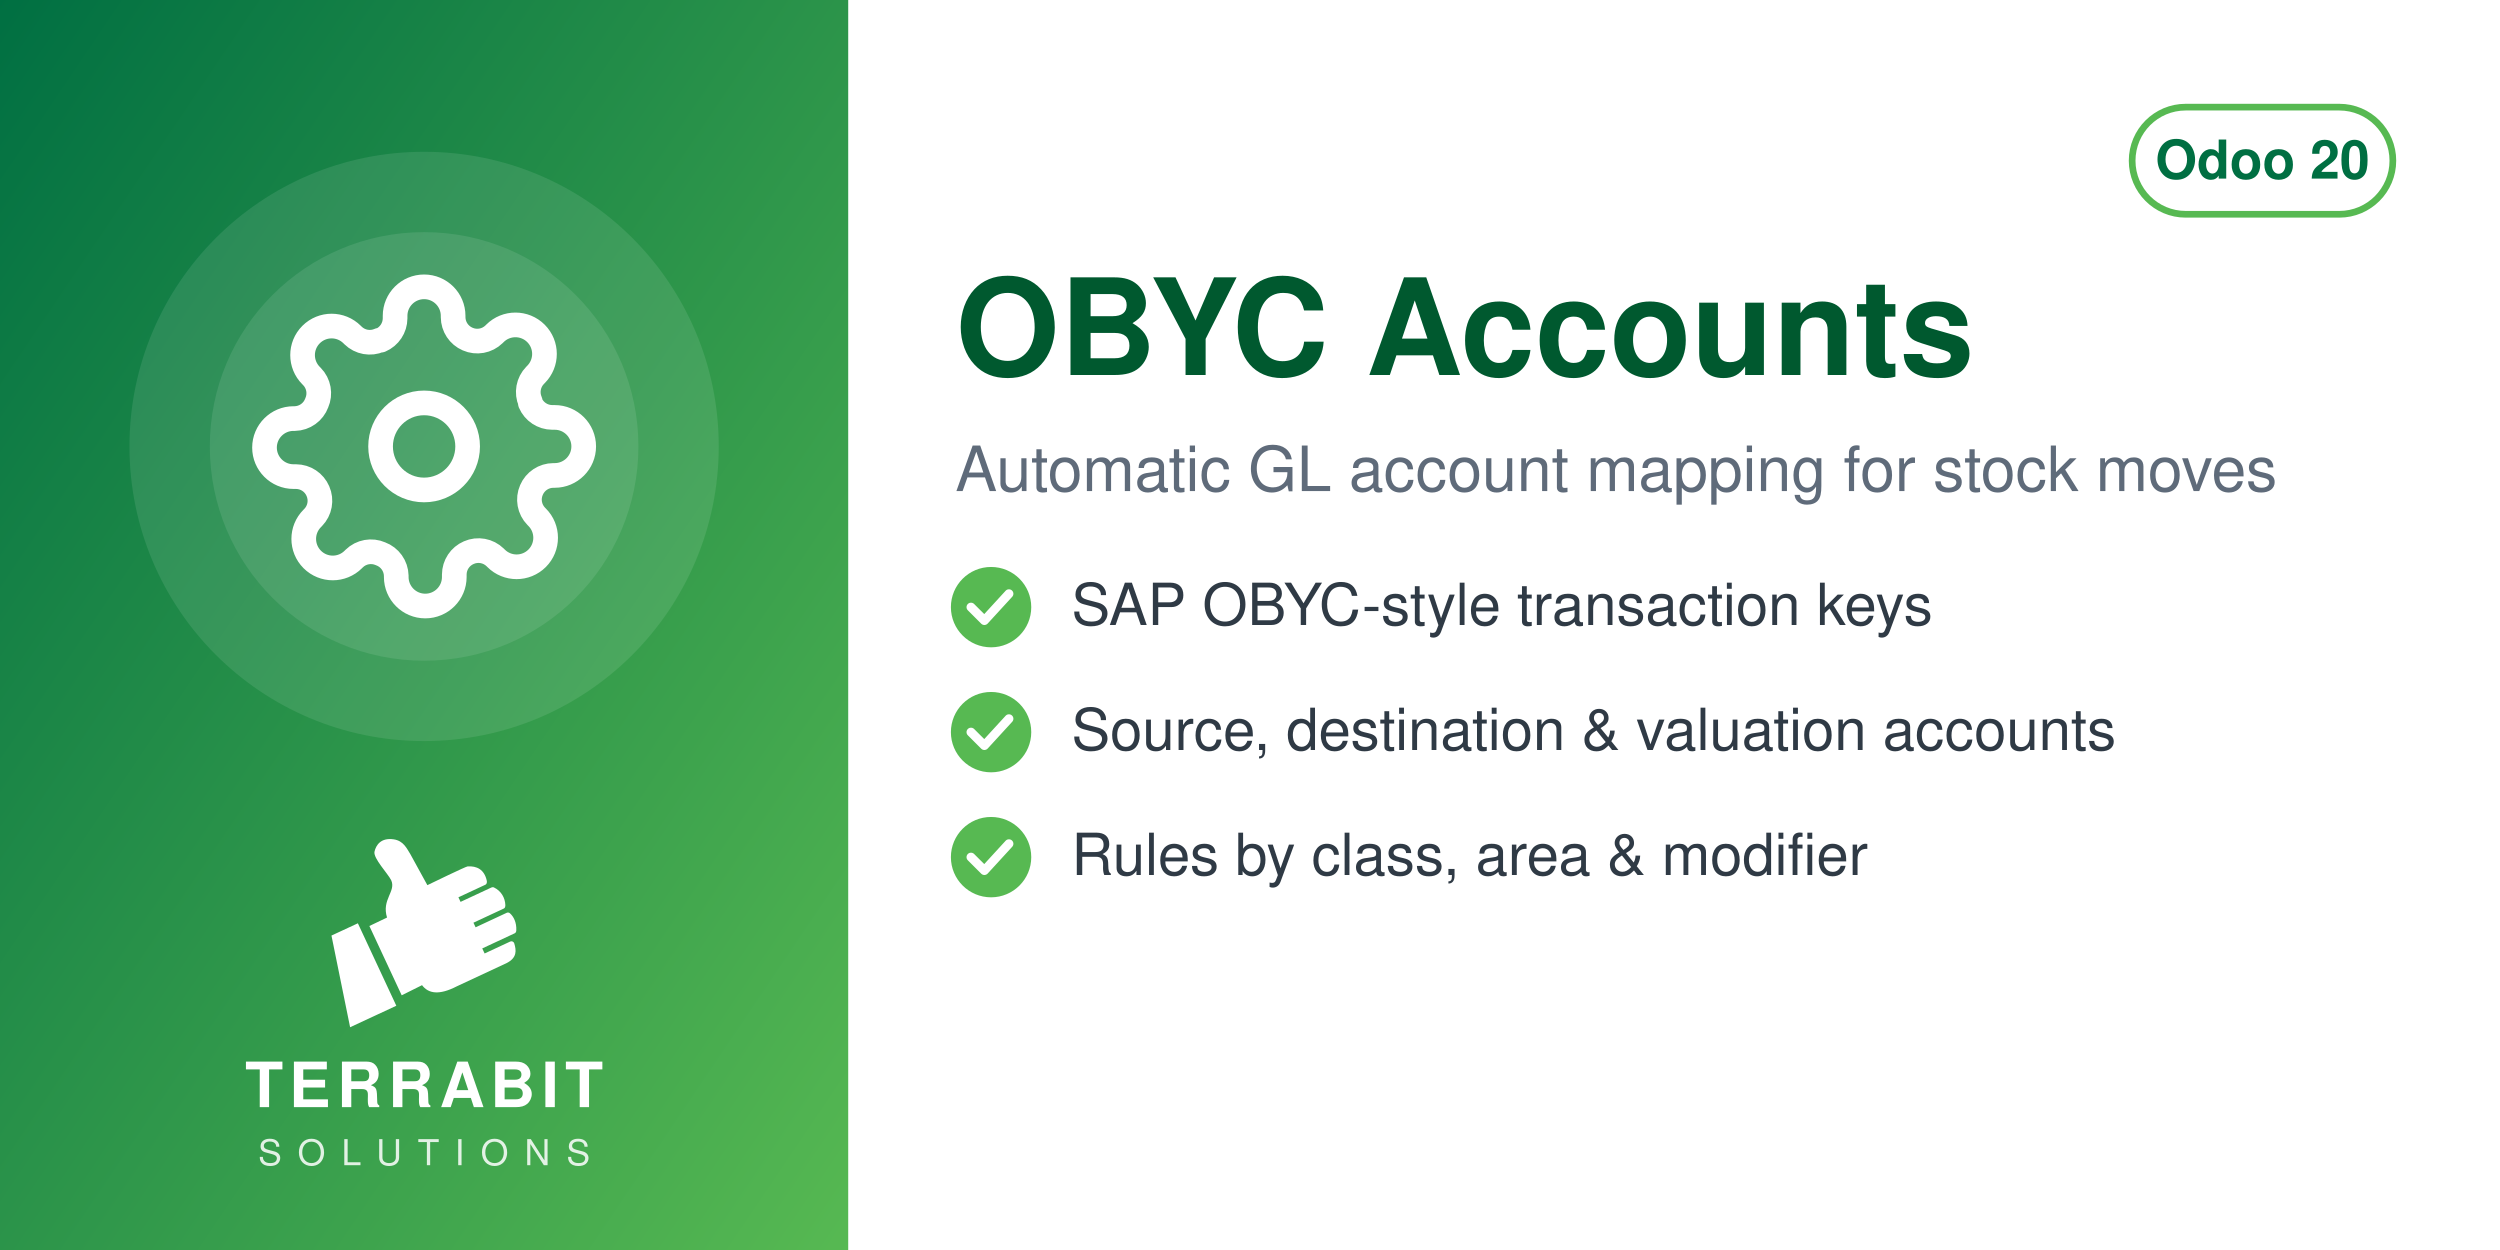
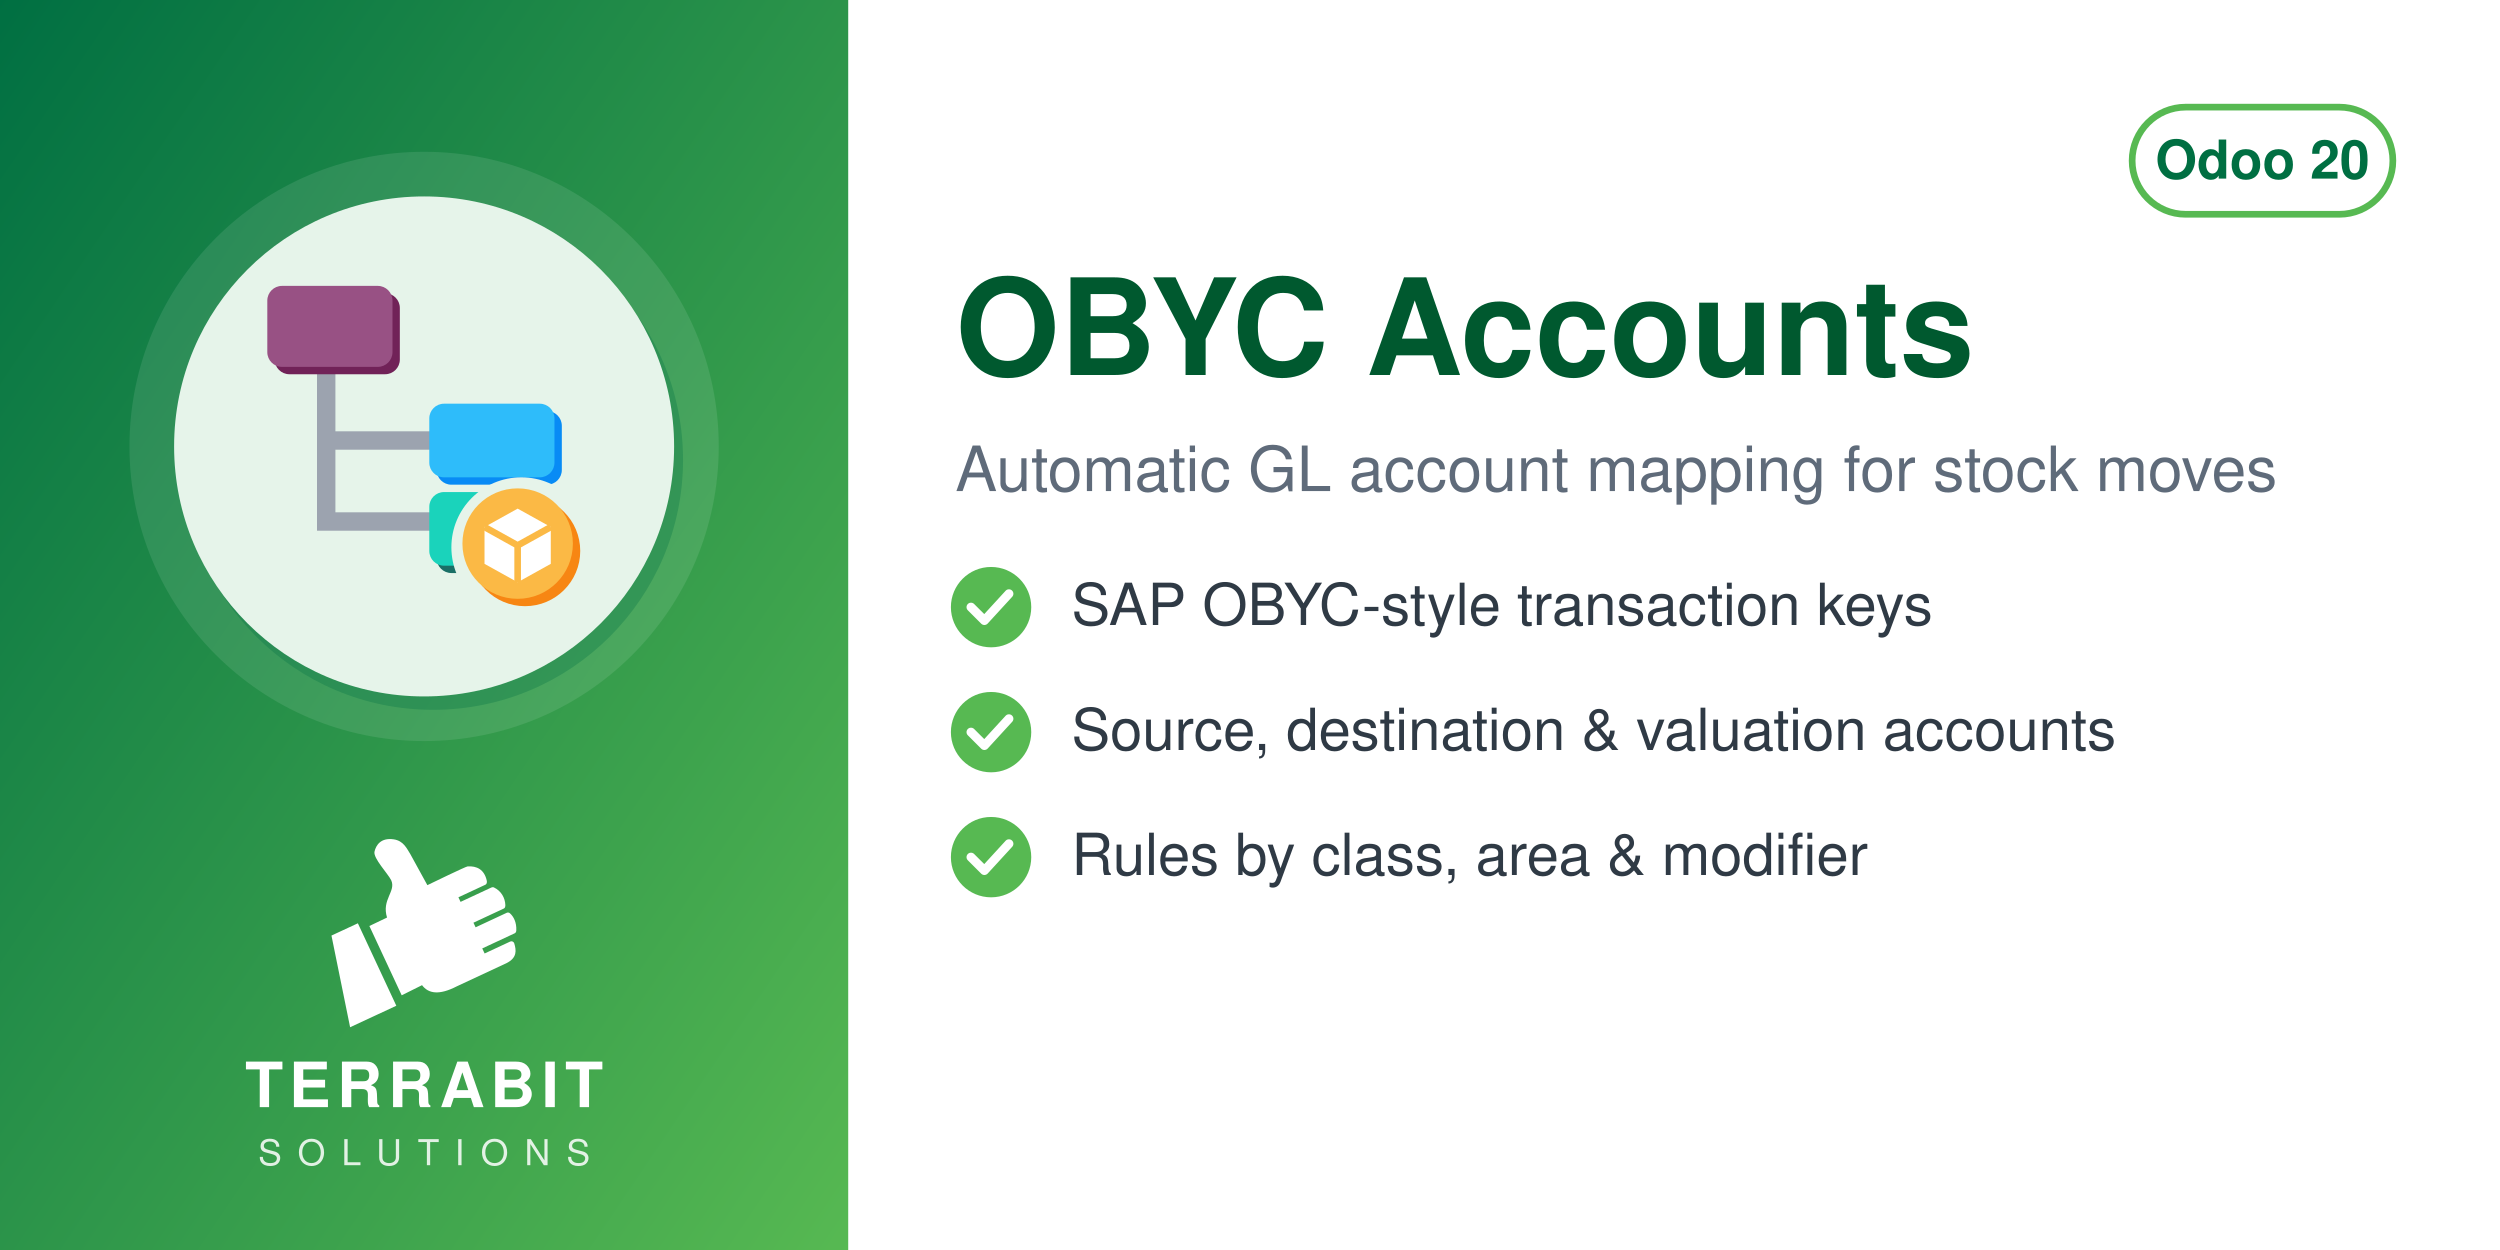
<svg xmlns="http://www.w3.org/2000/svg" width="560" height="280" viewBox="0 0 560 280">
  <defs>
    <linearGradient id="g" x1="0" y1="0" x2="1" y2="1">
      <stop offset="0" stop-color="#006F42" />
      <stop offset="1" stop-color="#57B952" />
    </linearGradient>
  </defs>
  <rect width="560" height="280" fill="#FFFFFF" />
  <rect width="190" height="280" fill="url(#g)" />
  <circle cx="95.0" cy="100" r="66" fill="white" opacity="0.10" />
-   <circle cx="95.0" cy="100" r="48" fill="white" opacity="0.10" />
-   <svg x="56.0" y="61.0" width="78" height="78" viewBox="0 0 24 24">
-     <g fill="none" stroke="white" stroke-width="1.7" stroke-linecap="round" stroke-linejoin="round">
-       <circle cx="12" cy="12" r="3" />
-       <path d="M19.4 15a1.65 1.65 0 0 0 .33 1.82l.06.06a2 2 0 1 1-2.83 2.83l-.06-.06a1.65 1.65 0 0 0-1.82-.33 1.65 1.65 0 0 0-1 1.51V21a2 2 0 0 1-4 0v-.09A1.65 1.65 0 0 0 9 19.4a1.65 1.65 0 0 0-1.82.33l-.06.06a2 2 0 1 1-2.83-2.83l.06-.06a1.65 1.65 0 0 0 .33-1.82 1.65 1.65 0 0 0-1.51-1H3a2 2 0 0 1 0-4h.09A1.65 1.65 0 0 0 4.6 9a1.65 1.65 0 0 0-.33-1.82l-.06-.06a2 2 0 1 1 2.83-2.83l.06.06a1.65 1.65 0 0 0 1.82.33H9a1.65 1.65 0 0 0 1-1.51V3a2 2 0 0 1 4 0v.09a1.65 1.65 0 0 0 1 1.51 1.65 1.65 0 0 0 1.82-.33l.06-.06a2 2 0 1 1 2.83 2.83l-.06.06a1.65 1.65 0 0 0-.33 1.82V9a1.65 1.65 0 0 0 1.51 1H21a2 2 0 0 1 0 4h-.09a1.65 1.65 0 0 0-1.51 1z" />
+   <circle cx="97.0" cy="103" r="56" fill="#006F42" opacity="0.30" />
+   <circle cx="95.0" cy="100" r="56" fill="#E6F4EA" />
+   <svg x="54.0" y="59.0" width="82" height="82" viewBox="0 0 100 100" preserveAspectRatio="xMidYMid meet">
+     <g transform="translate(-0.88,0.11) scale(1.0057)">
+       <defs>
+         <mask id="mi-cut" maskUnits="userSpaceOnUse" x="-20" y="-20" width="140" height="140">
+           <rect x="-20" y="-20" width="140" height="140" fill="#fff" />
+           <circle cx="77" cy="77" r="19" fill="#000" />
+         </mask>
+       </defs>
+       <g mask="url(#mi-cut)">
+         <path d="M24,26 V70 H56 M24,48 H56" fill="none" stroke="#9CA3AF" stroke-width="5" />
+         <g transform="translate(2,2)" fill="#712258">
+           <rect x="8" y="6" width="34" height="22" rx="4" />
+         </g>
+         <g fill="#985184">
+           <rect x="8" y="6" width="34" height="22" rx="4" />
+         </g>
+         <g transform="translate(2,2)" fill="#088BF5">
+           <rect x="52" y="38" width="34" height="20" rx="4" />
+         </g>
+         <g fill="#2EBCFA">
+           <rect x="52" y="38" width="34" height="20" rx="4" />
+         </g>
+         <g transform="translate(2,2)" fill="#1A6F66">
+           <rect x="52" y="62" width="34" height="20" rx="4" />
+         </g>
+         <g fill="#1AD3BB">
+           <rect x="52" y="62" width="34" height="20" rx="4" />
+         </g>
+       </g>
+       <circle cx="78" cy="78" r="15" fill="#F78613" />
+       <circle cx="76" cy="76" r="15" fill="#FBB945" />
+       <path d="M67,71.5 l9,-5 l9,5 v10 l-9,5 l-9,-5z" fill="#FFFFFF" />
+       <path d="M67,71.5 l9,5 l9,-5 M76,76.5 v10" fill="none" stroke="#FBB945" stroke-width="1.8" stroke-linejoin="round" />
    </g>
  </svg>
  <svg x="72.0" y="186" width="46" height="46" viewBox="4045 2535 3400 3400" preserveAspectRatio="xMidYMid meet">
    <path fill="#FFFFFF" d="M4648.32 4073.59l636.59 1365.17 -765.09 355.96 -308.63 -1517.87 437.13 -203.26zm725.61 1192.32l336.75 -167.88c105.65,140.85 282.69,170.72 576.82,18.8l819.92 -382.33c181.4,-90.13 164.26,-214.57 130.07,-328.43 -4.28,-14.25 -13.68,-24.81 -27.34,-30.7 -13.67,-5.89 -27.61,-5.11 -41.09,1.18l-422.32 196.93 -39.04 -83.72 538.07 -250.91c16.64,-7.76 24.7,-27.69 25.58,-46.04 6.48,-134.33 -44.36,-230.89 -105.84,-285.23 -15.2,-13.44 -35.71,-15.59 -54.12,-7l-513.92 239.64 -35.6 -76.34 506.31 -236.1c17.69,-8.25 22.52,-36.93 21.83,-56.45 -4.1,-117.31 -67.62,-232.74 -187.72,-290.66 -13.94,-6.72 -28.64,-6.36 -42.69,0.19l-511.21 238.38 -35.37 -75.86 448.98 -209.36c20.44,-9.53 25.81,-42.28 21.02,-64.32 -41.02,-189.07 -167.92,-247.8 -318.14,-237.87 -29.39,1.94 -589.86,273.16 -665.95,310.54l-281.84 -513.57c-59.06,-93.13 -112.7,-221.7 -276.47,-245.13 -211.24,-30.22 -291.56,94.38 -316.89,203.13 -25.32,108.75 223.84,365.99 276.05,473.69 85.52,184.27 -161.86,318.11 -68.41,617.99l-292.54 139.94 535.09 1147.51z" />
  </svg>
  <text x="95.0" y="248" text-anchor="middle" font-family="Helvetica,Arial,sans-serif" font-size="14" font-weight="800" letter-spacing="1.4" fill="white">TERRABIT</text>
  <text x="95.0" y="261" text-anchor="middle" font-family="Helvetica,Arial,sans-serif" font-size="8" font-weight="500" letter-spacing="3.6" fill="white" opacity="0.85">SOLUTIONS</text>
  <g>
    <rect x="477.6" y="24" width="58.4" height="24" rx="12" fill="none" stroke="#57B952" stroke-width="1.5" />
    <text x="506.8" y="40" text-anchor="middle" font-family="Helvetica,Arial,sans-serif" font-size="12" font-weight="700" fill="#006F42">Odoo 20</text>
  </g>
  <text x="214" y="84" font-family="Helvetica,Arial,sans-serif" font-size="30" font-weight="700" fill="#00592F">OBYC Accounts</text>
  <text x="214" y="110" font-family="Helvetica,Arial,sans-serif" font-size="14" fill="#5F6B7A">Automatic GL account mapping for stock moves</text>
  <circle cx="222" cy="136" r="9" fill="#57B952" />
  <path d="M217.5 136 l3 3 l5.5 -6" fill="none" stroke="white" stroke-width="2" stroke-linecap="round" stroke-linejoin="round" />
  <text x="240" y="140" font-family="Helvetica,Arial,sans-serif" font-size="13" fill="#2F3A45">SAP OBYC-style transaction keys</text>
  <circle cx="222" cy="164" r="9" fill="#57B952" />
  <path d="M217.5 164 l3 3 l5.5 -6" fill="none" stroke="white" stroke-width="2" stroke-linecap="round" stroke-linejoin="round" />
  <text x="240" y="168" font-family="Helvetica,Arial,sans-serif" font-size="13" fill="#2F3A45">Source, destination &amp; valuation accounts</text>
  <circle cx="222" cy="192" r="9" fill="#57B952" />
  <path d="M217.5 192 l3 3 l5.5 -6" fill="none" stroke="white" stroke-width="2" stroke-linecap="round" stroke-linejoin="round" />
  <text x="240" y="196" font-family="Helvetica,Arial,sans-serif" font-size="13" fill="#2F3A45">Rules by class, area &amp; modifier</text>
</svg>
